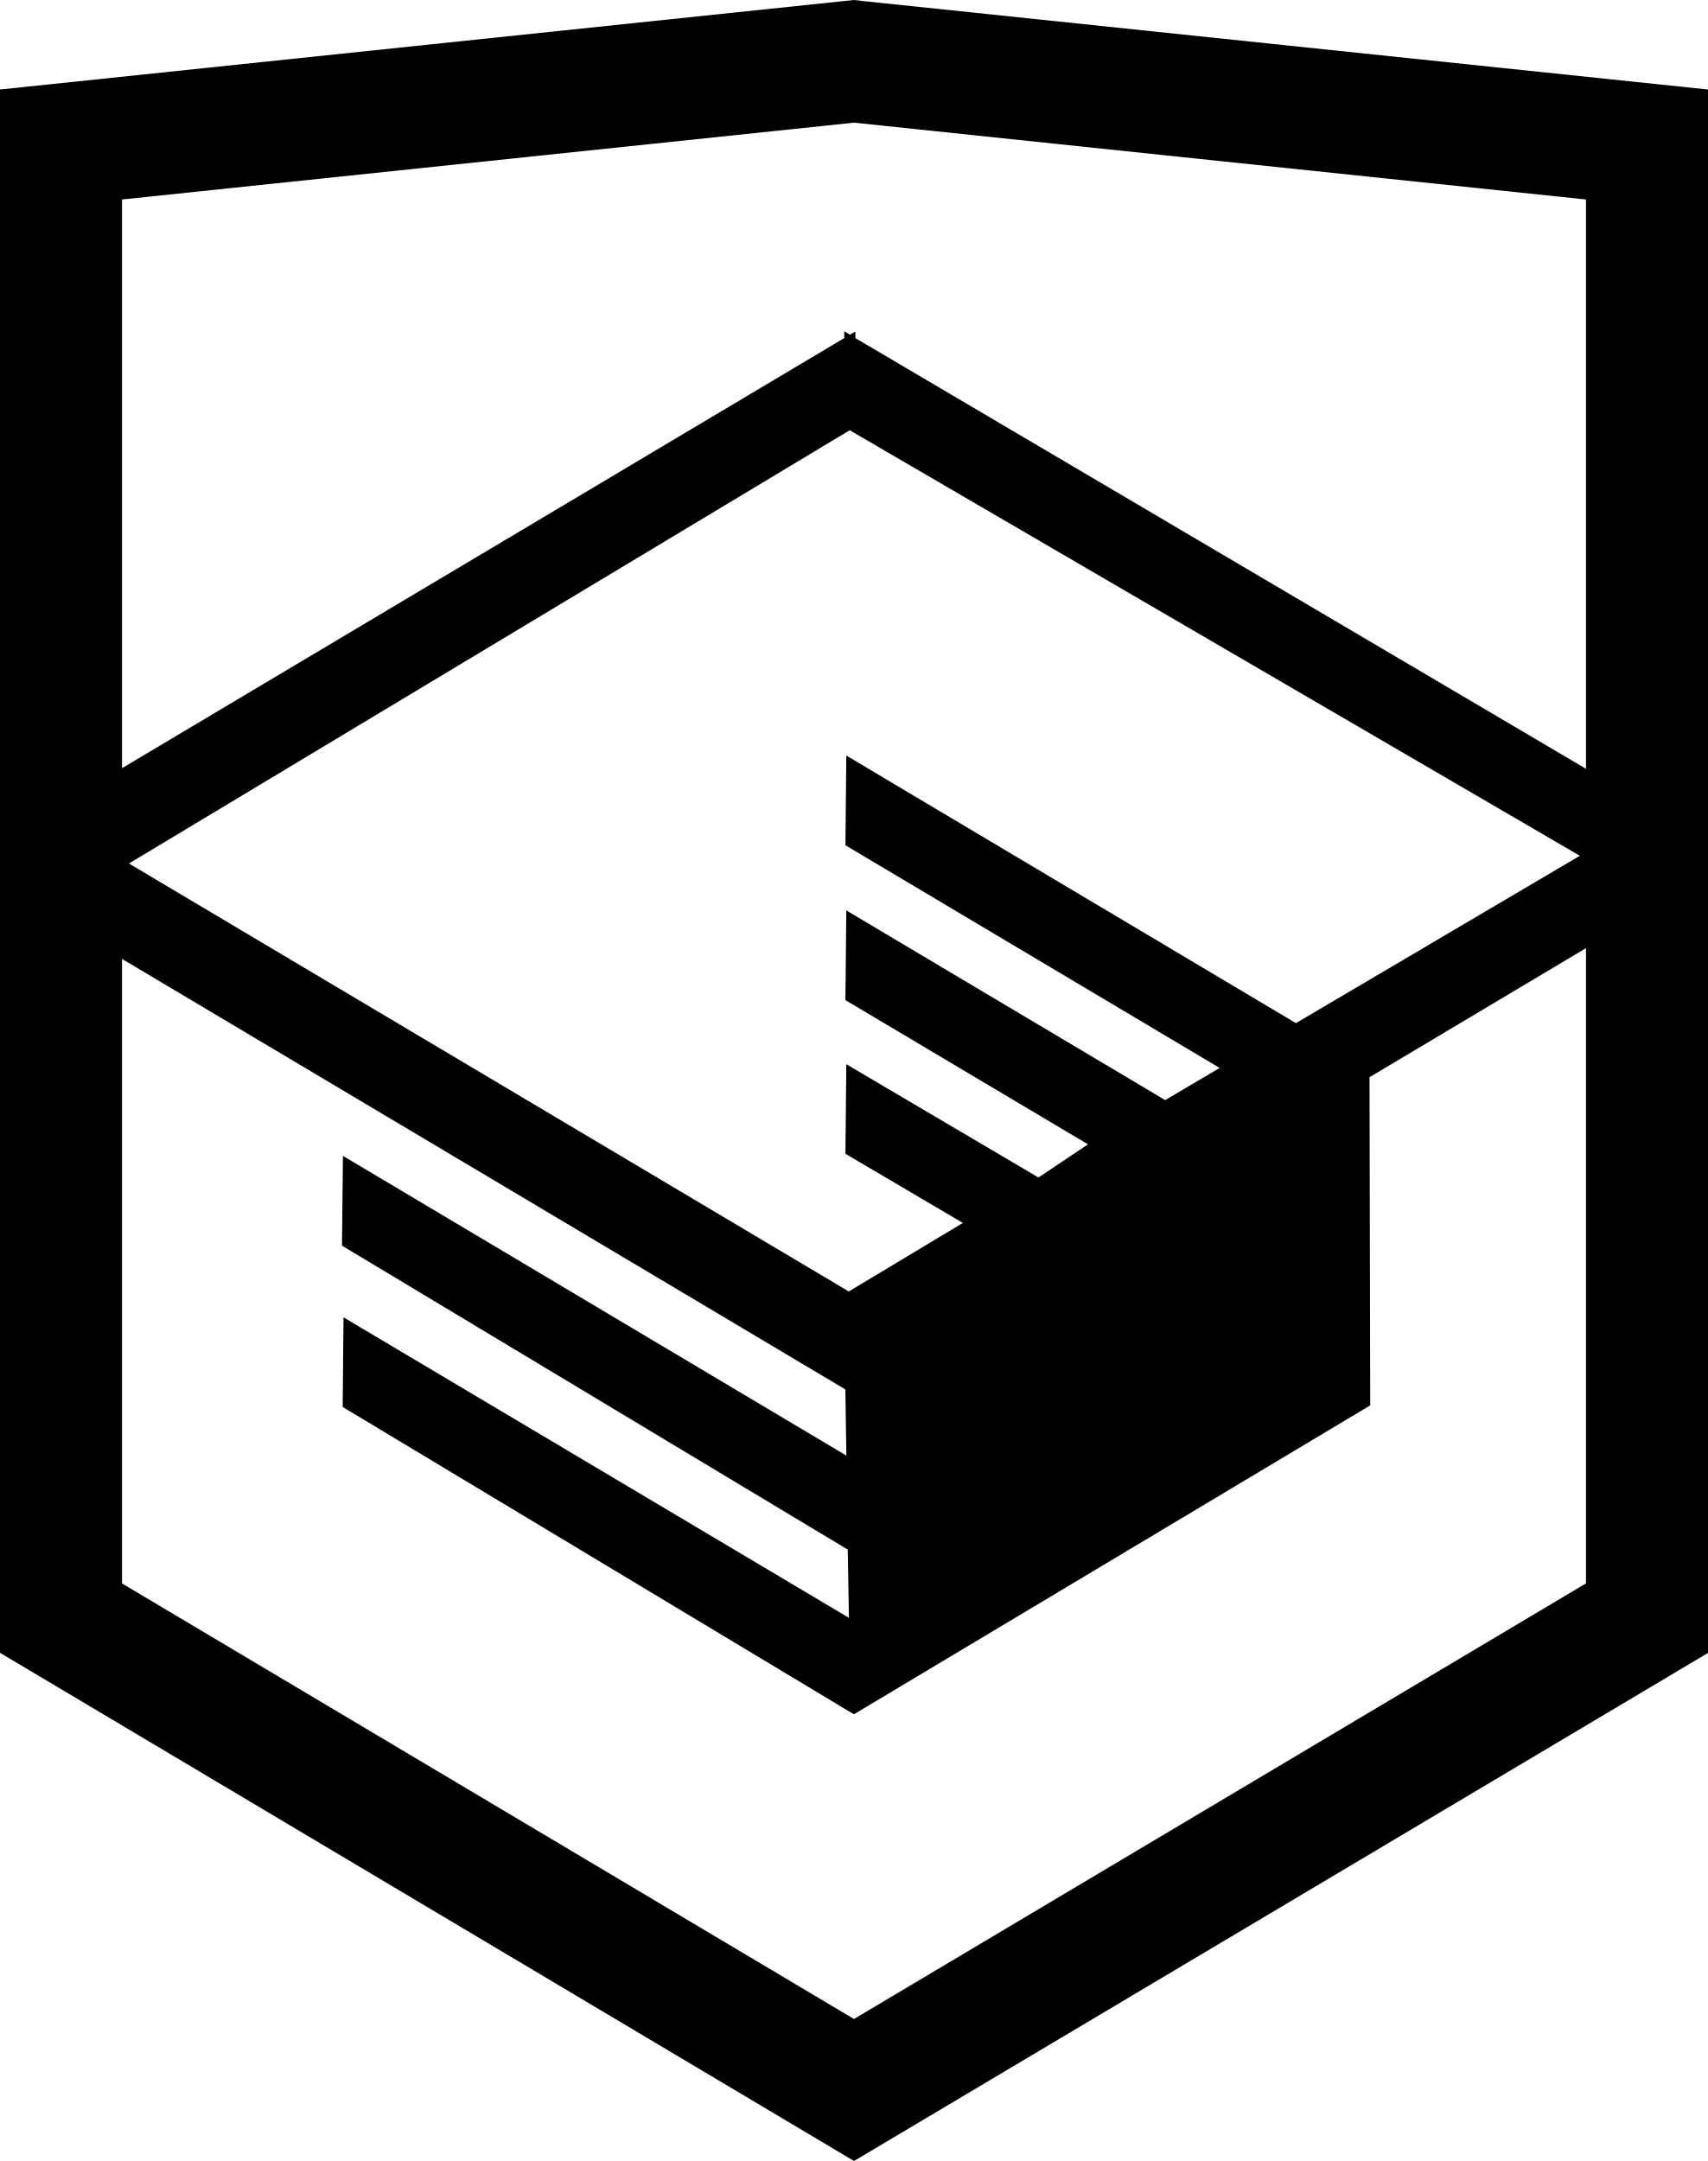
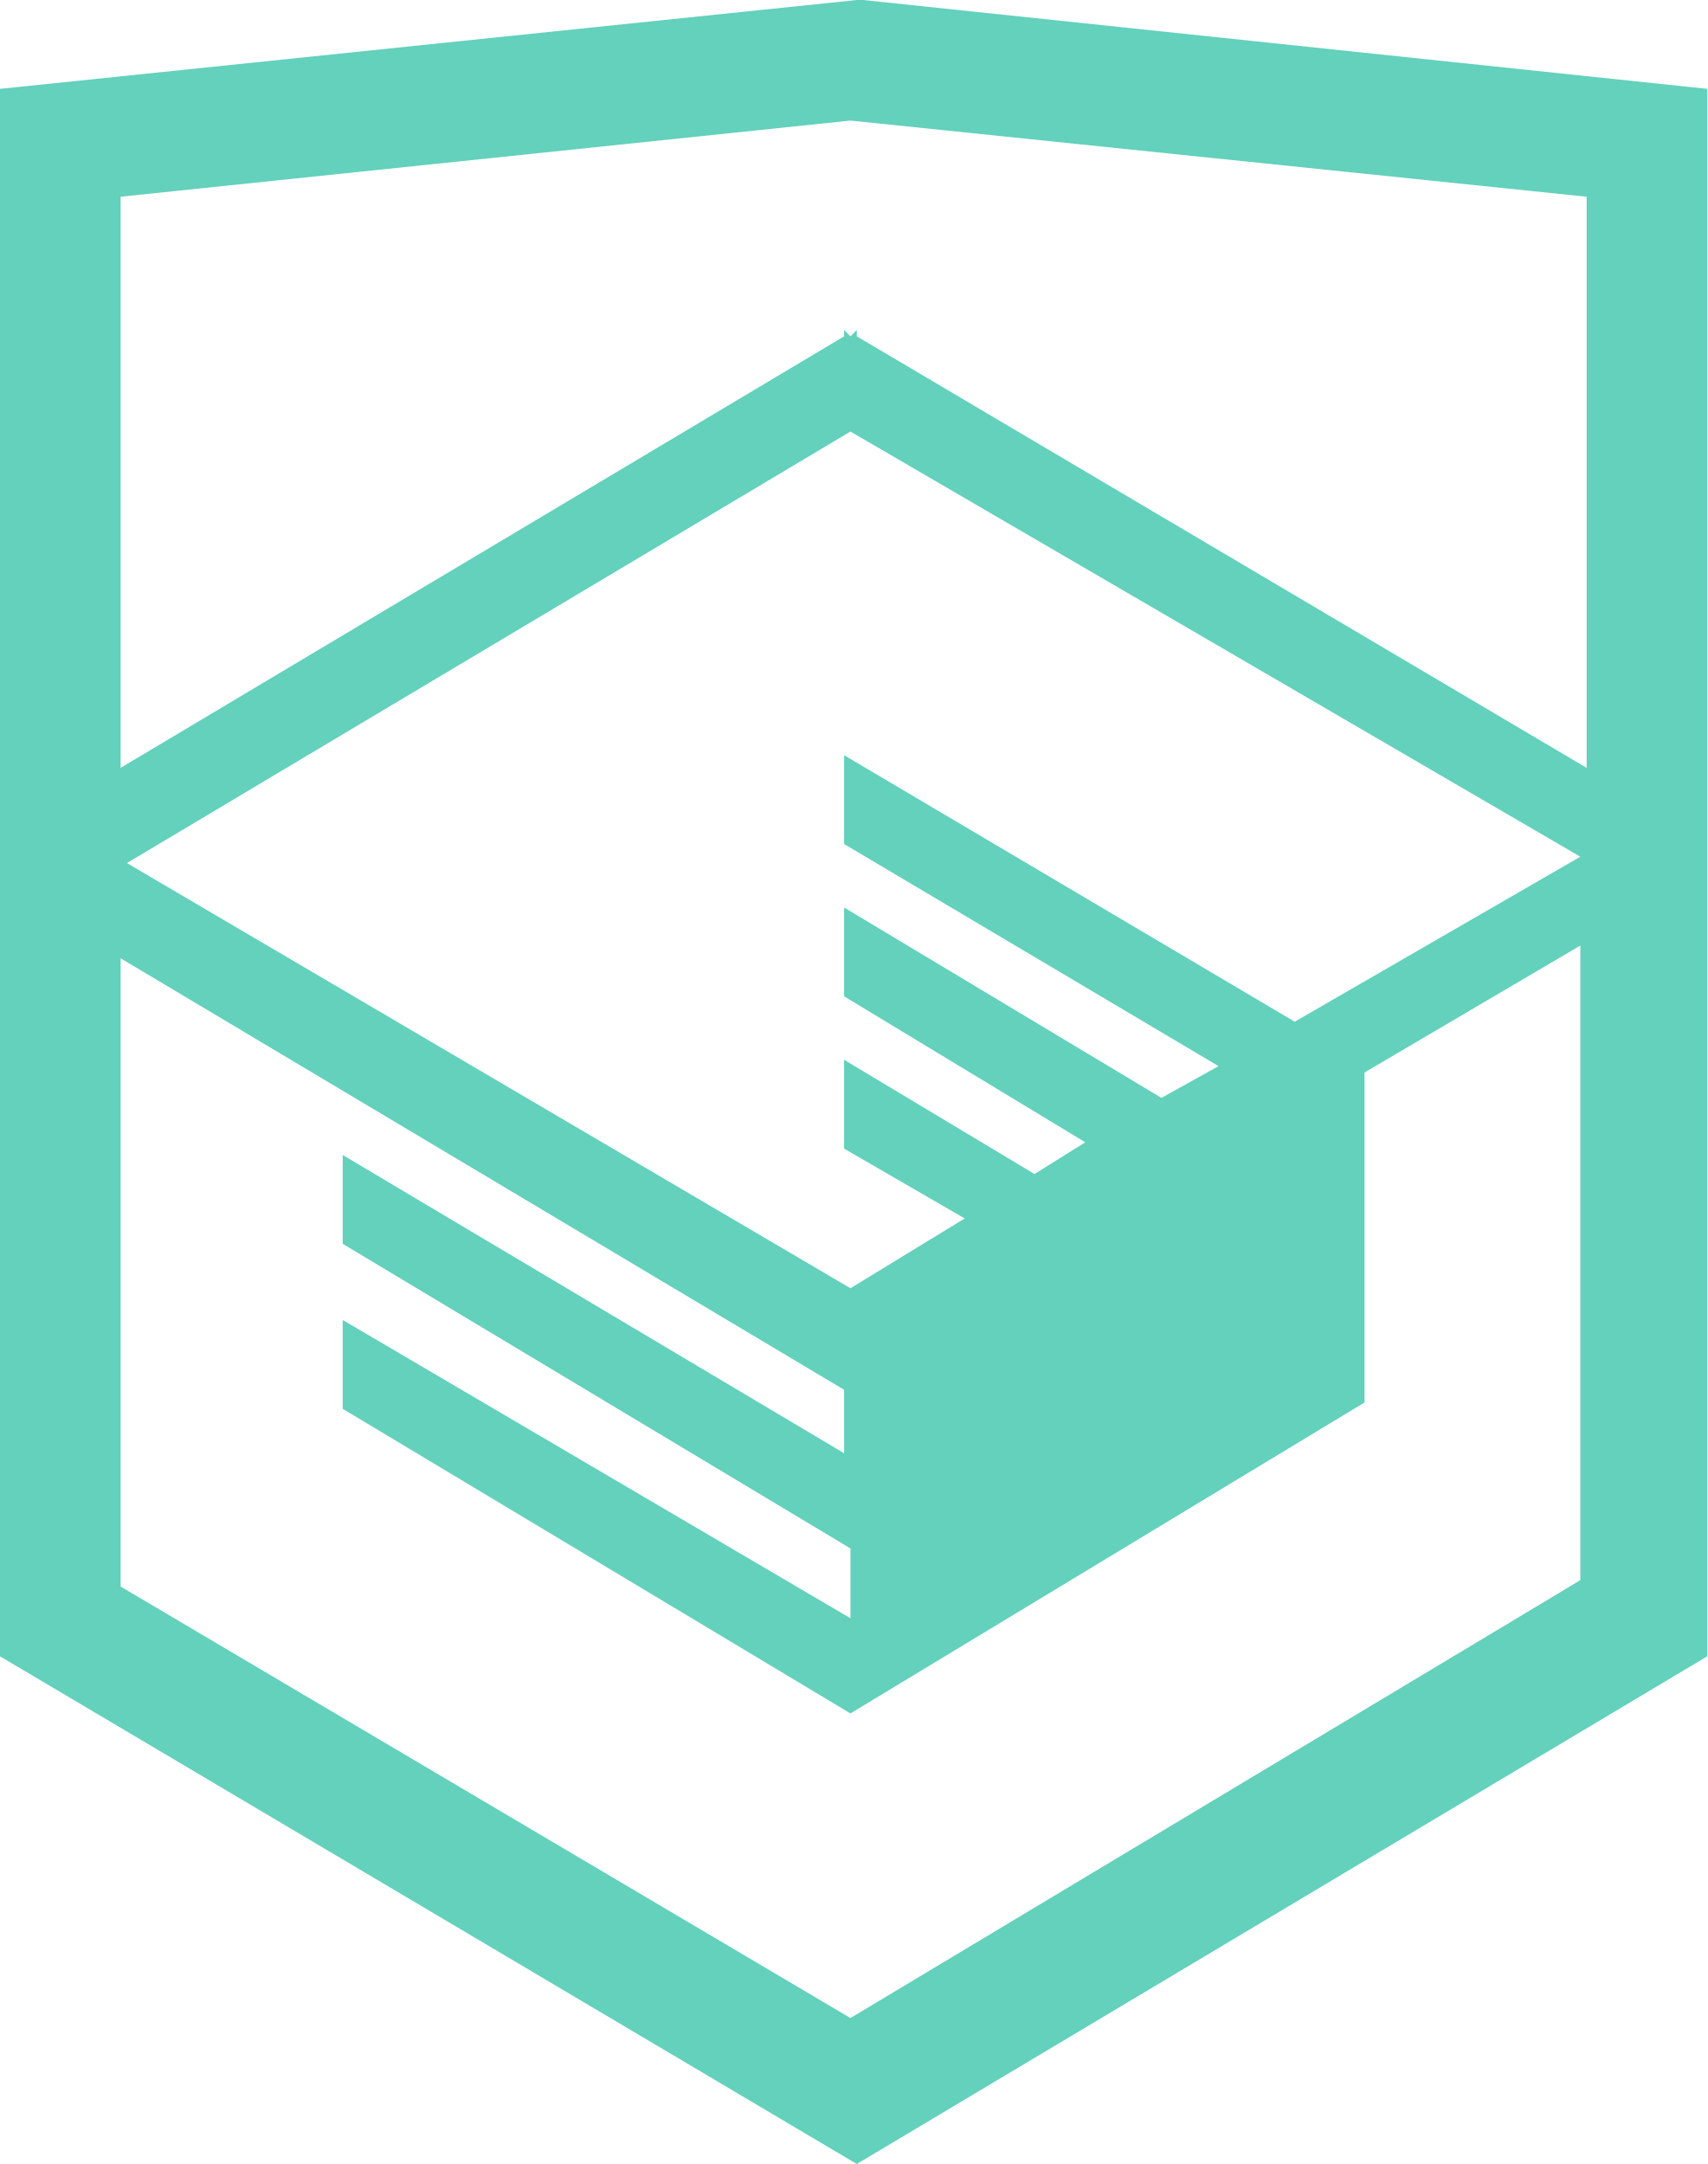
- <svg xmlns="http://www.w3.org/2000/svg" version="1.1" id="Layer_1" x="0px" y="0px" width="26.943px" height="34.09px" viewBox="0 0 26.943 34.09" enable-background="new 0 0 26.943 34.09" xml:space="preserve">
-   <path d="M13.62,0.017L13.472,0L0,1.412v24.661l13.473,8.017l13.43-7.99l0.042-0.025V1.412L13.62,0.017z M25.019,12.127L13.495,5.334 L13.494,5.23l-0.087,0.05l-0.088-0.056v0.109L1.925,12.118V3.147l11.548-1.212l11.547,1.212V12.127z M13.405,6.787L24.923,13.5 l-4.479,2.64l-7.093-4.221l-0.014,1.415l5.904,3.513l-0.86,0.507l-5.03-2.992l-0.014,1.415l3.827,2.275l-0.782,0.523l-3.031-1.787 l-0.014,1.413l1.853,1.091l-1.8,1.081L2.034,13.622L13.405,6.787z M1.925,15.127l11.411,6.791l0.016,1.044L5.41,18.234L5.395,19.65 l7.979,4.795l0.018,1.076l-7.973-4.74l-0.013,1.414l8.021,4.822l0.046,0.025l8.143-4.872l-0.011-5.177l3.415-2.036v10.021 L13.472,31.85L1.925,24.979V15.127z" />
+ <svg xmlns="http://www.w3.org/2000/svg" version="1.1" id="Layer_1" x="0px" y="0px" viewBox="0 0 26.9 34.1" style="enable-background:new 0 0 26.9 34.1;" xml:space="preserve">
+   <style type="text/css">
+ 	.st0{fill:#63D1BB;}
+ </style>
+   <path class="st0" d="M13.6,0l-0.1,0L0,1.4v24.7l13.5,8l13.4-8l0,0V1.4L13.6,0z M25,12.1L13.5,5.3l0-0.1l-0.1,0.1l-0.1-0.1v0.1  L1.9,12.1v-9l11.5-1.2L25,3.1L25,12.1L25,12.1z M13.4,6.8l11.5,6.7l-4.5,2.6l-7.1-4.2l0,1.4l5.9,3.5l-0.9,0.5l-5-3l0,1.4l3.8,2.3  l-0.8,0.5l-3-1.8l0,1.4l1.9,1.1l-1.8,1.1L2,13.6L13.4,6.8z M1.9,15.1l11.4,6.8l0,1l-7.9-4.7l0,1.4l8,4.8l0,1.1l-8-4.7l0,1.4l8,4.8  l0,0l8.1-4.9l0-5.2l3.4-2v10l-11.5,6.9L1.9,25V15.1z" />
</svg>
